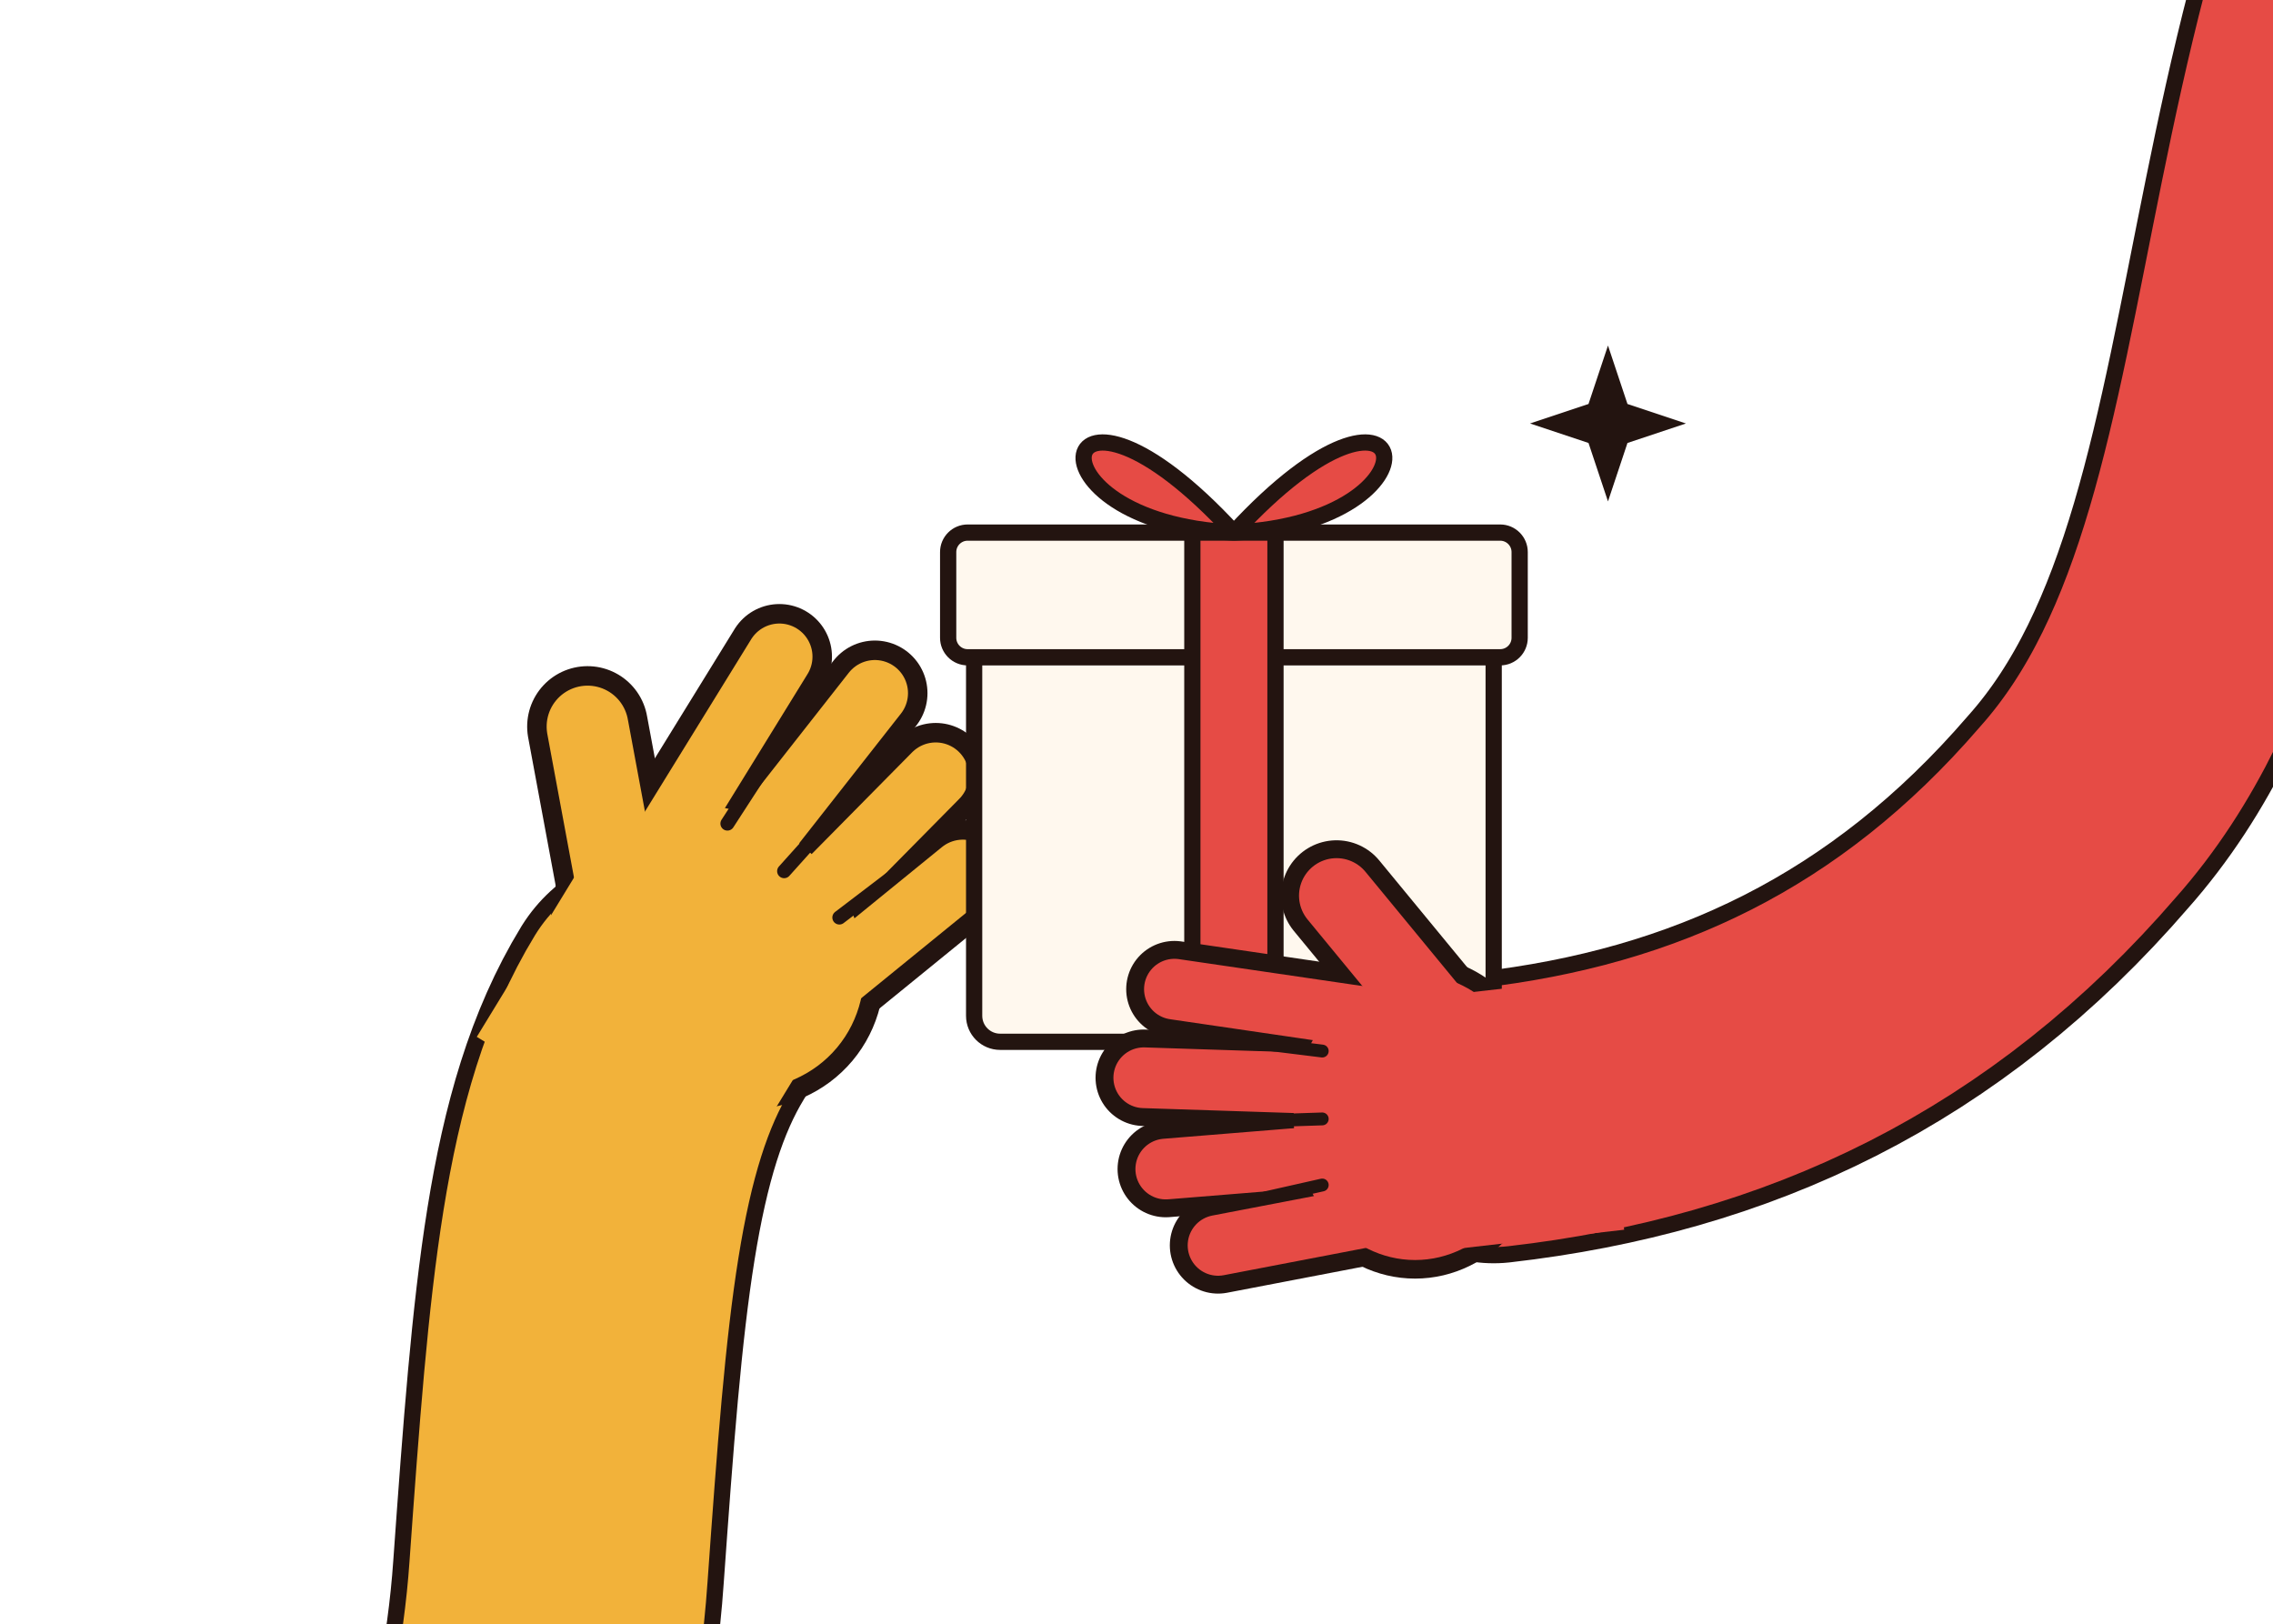
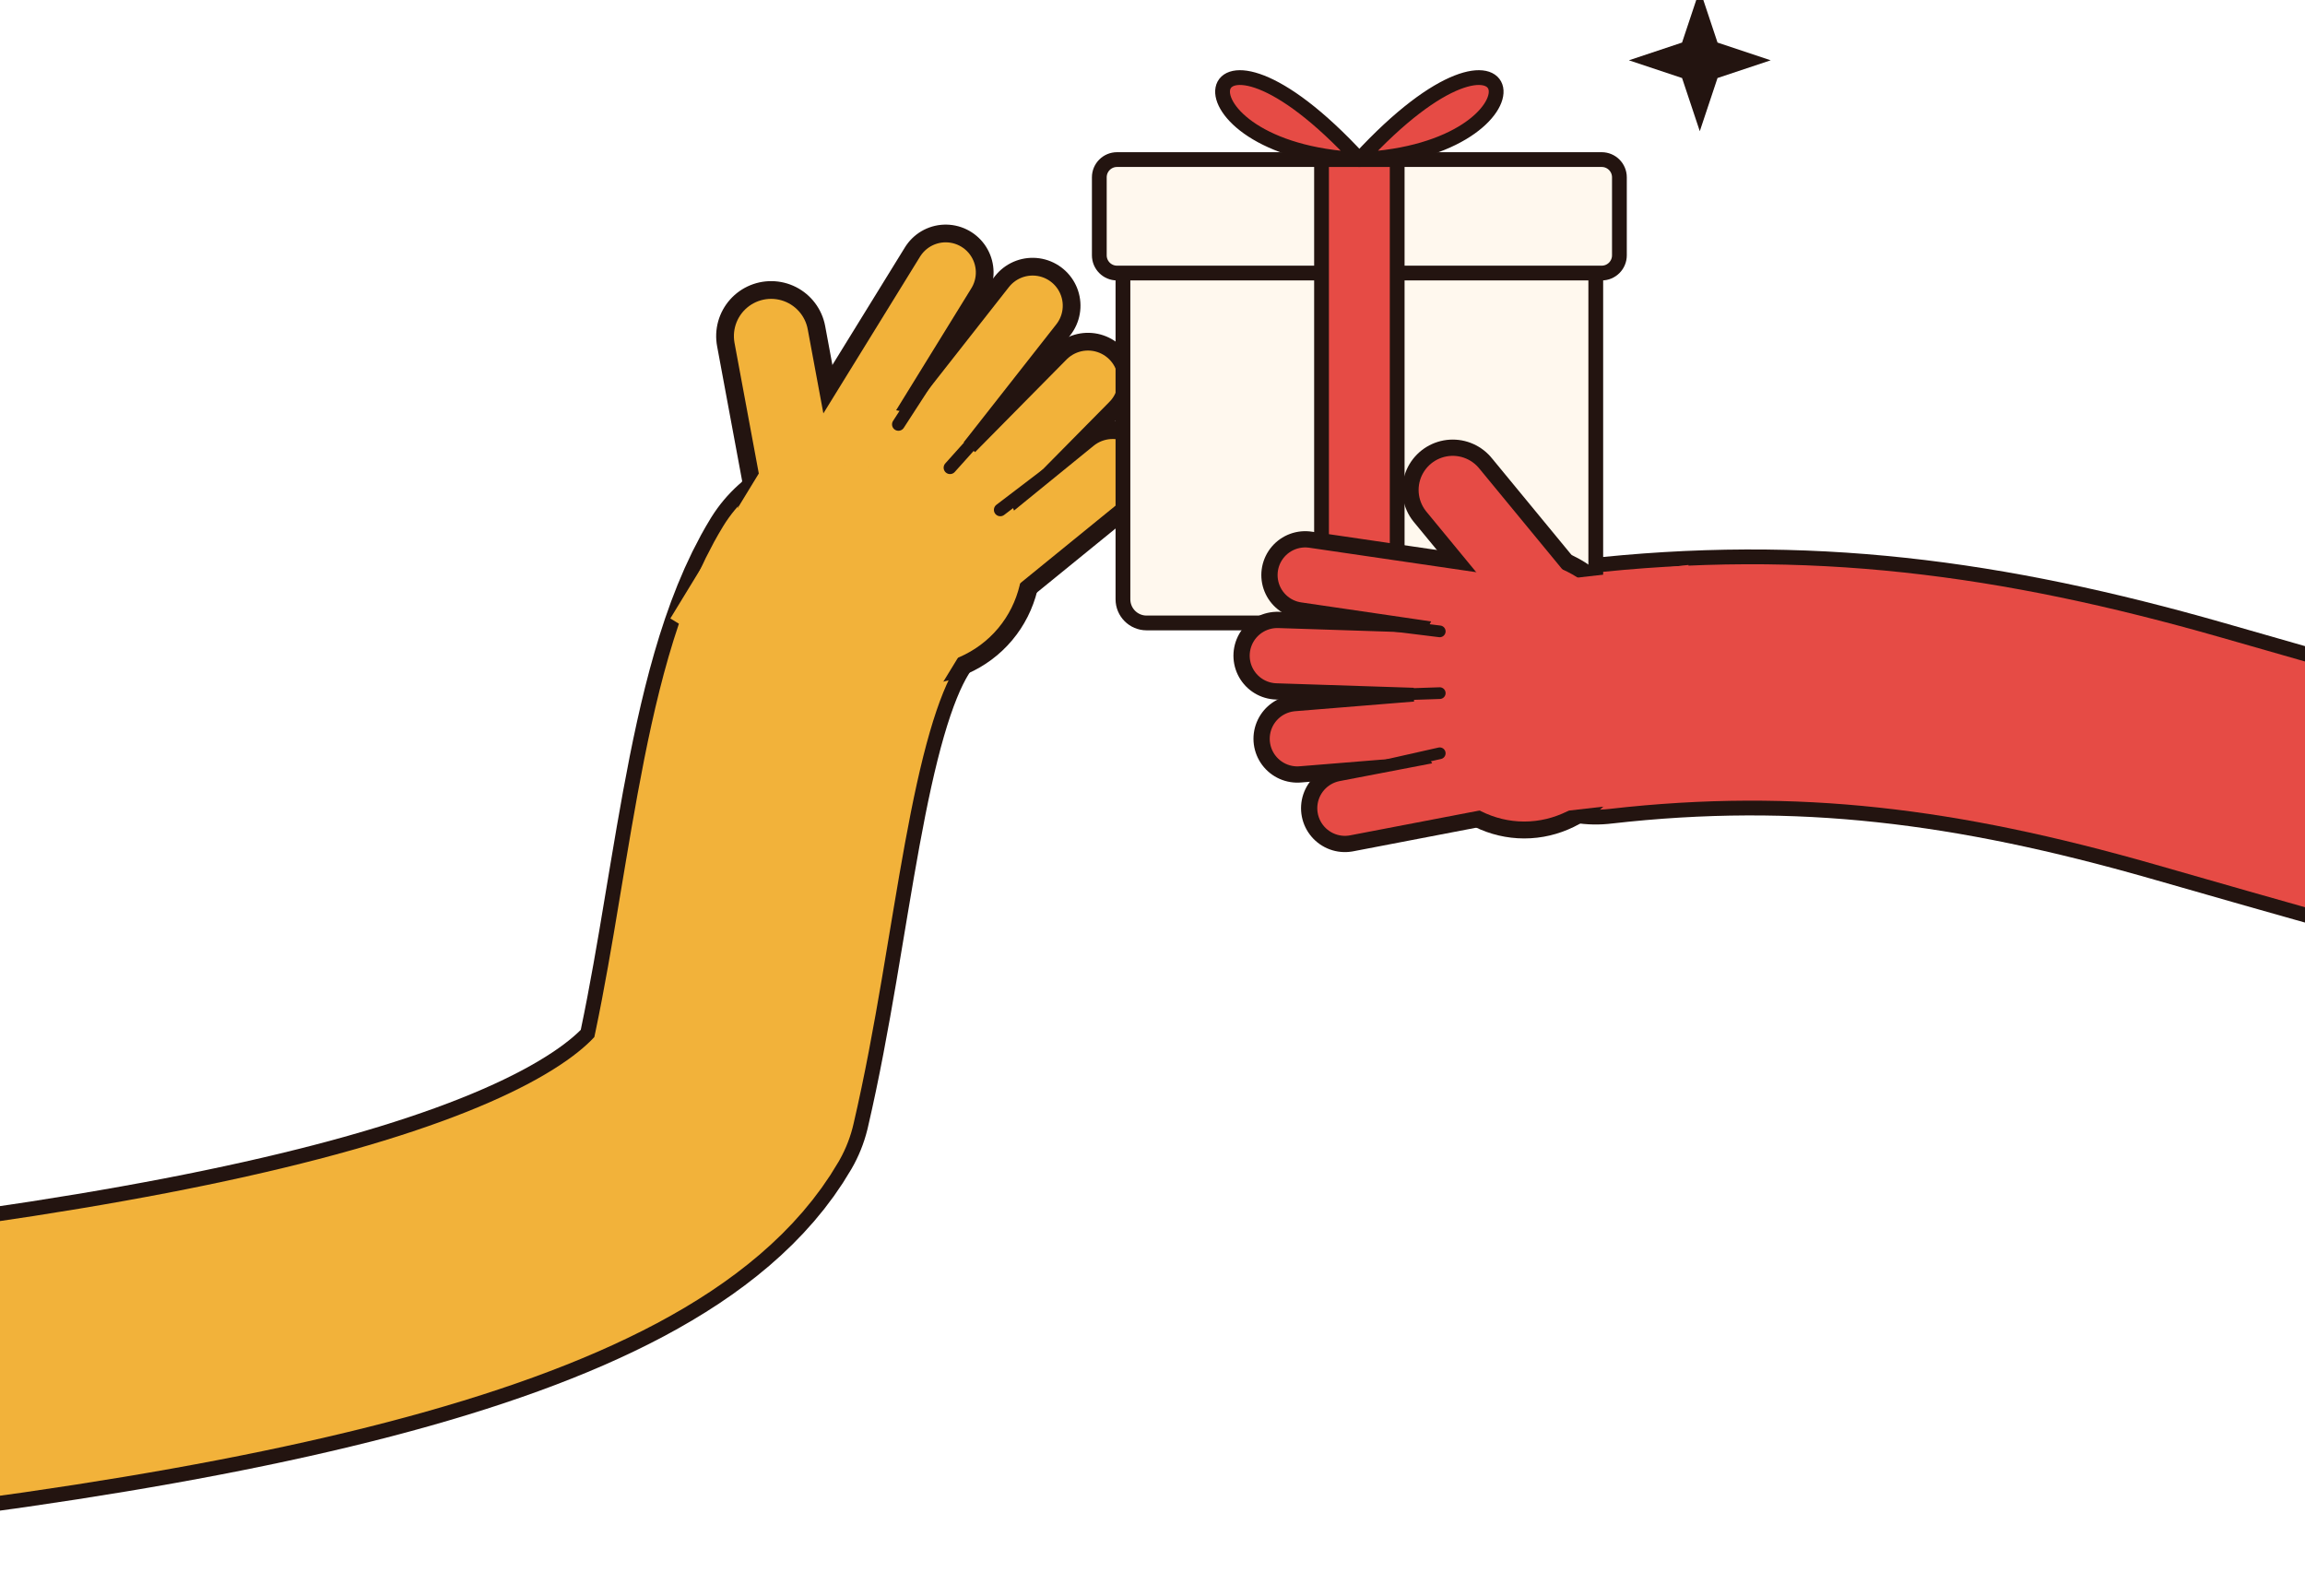
- <svg xmlns="http://www.w3.org/2000/svg" viewBox="290 40 350 250" role="img" aria-label="One arm hands a wrapped gift to another">
-   <path d="M -60 640 C 40 560, 150 520, 215 470 C 300 405, 300 320, 238 312 C 172 304, 160 392, 248 404 C 335 416, 372 340, 376 282 C 379 240, 381 214, 392 196" fill="none" stroke="#231410" stroke-width="51" stroke-linecap="round" stroke-linejoin="round" />
-   <path d="M -60 640 C 40 560, 150 520, 215 470 C 300 405, 300 320, 238 312 C 172 304, 160 392, 248 404 C 335 416, 372 340, 376 282 C 379 240, 381 214, 392 196" fill="none" stroke="#F2B23A" stroke-width="46" stroke-linecap="round" stroke-linejoin="round" />
+ <svg xmlns="http://www.w3.org/2000/svg" viewBox="250 95 390 270" role="img" aria-label="One arm hands a wrapped gift to another">
+   <path d="M -300 345 C 100 345, 340 335, 372 280 C 379 250, 381 214, 392 196" fill="none" stroke="#231410" stroke-width="51" stroke-linecap="round" stroke-linejoin="round" />
+   <path d="M -300 345 C 100 345, 340 335, 372 280 C 379 250, 381 214, 392 196" fill="none" stroke="#F2B23A" stroke-width="46" stroke-linecap="round" stroke-linejoin="round" />
  <g transform="translate(392 196) rotate(-50) scale(1.2 1.2)">
    <ellipse cx="11" cy="0" rx="19.6" ry="22.6" fill="#231410" />
    <line x1="8" y1="-14" x2="22" y2="-31" stroke="#231410" stroke-width="15.5" stroke-linecap="round" />
    <line x1="18" y1="-14" x2="44.692" y2="-17.911" stroke="#231410" stroke-width="13.5" stroke-linecap="round" />
    <line x1="18" y1="-4.5" x2="48.982" y2="-5.512" stroke="#231410" stroke-width="13.5" stroke-linecap="round" />
    <line x1="18" y1="5" x2="45.901" y2="7.266" stroke="#231410" stroke-width="13.5" stroke-linecap="round" />
    <line x1="18" y1="14" x2="38.585" y2="17.95" stroke="#231410" stroke-width="13.5" stroke-linecap="round" />
    <ellipse cx="11" cy="0" rx="17" ry="20" fill="#F2B23A" />
    <line x1="8" y1="-14" x2="22" y2="-31" stroke="#F2B23A" stroke-width="10.5" stroke-linecap="round" />
    <line x1="18" y1="-14" x2="44.692" y2="-17.911" stroke="#F2B23A" stroke-width="8.5" stroke-linecap="round" />
    <line x1="18" y1="-4.5" x2="48.982" y2="-5.512" stroke="#F2B23A" stroke-width="8.5" stroke-linecap="round" />
    <line x1="18" y1="5" x2="45.901" y2="7.266" stroke="#F2B23A" stroke-width="8.5" stroke-linecap="round" />
    <line x1="18" y1="14" x2="38.585" y2="17.95" stroke="#F2B23A" stroke-width="8.5" stroke-linecap="round" />
    <line x1="24" y1="-9.25" x2="37.917" y2="-10.975" stroke="#231410" stroke-width="1.8" stroke-linecap="round" />
    <line x1="24" y1="0.25" x2="38.993" y2="0.747" stroke="#231410" stroke-width="1.8" stroke-linecap="round" />
    <line x1="24" y1="9.5" x2="31.868" y2="11.274" stroke="#231410" stroke-width="1.8" stroke-linecap="round" />
  </g>
  <line x1="382.622" y1="211.364" x2="398.252" y2="185.757" stroke="#F2B23A" stroke-width="45" stroke-linecap="butt" />
-   <path d="M 690 -40 C 630 30, 650 120, 610 165 C 585 194, 555 208, 520 212" fill="none" stroke="#231410" stroke-width="45" stroke-linecap="round" stroke-linejoin="round" />
-   <path d="M 690 -40 C 630 30, 650 120, 610 165 C 585 194, 555 208, 520 212" fill="none" stroke="#E64B45" stroke-width="40" stroke-linecap="round" stroke-linejoin="round" />
+   <path d="M 1000 290 C 860 290, 700 245, 620 222 C 585 212, 555 208, 520 212" fill="none" stroke="#231410" stroke-width="45" stroke-linecap="round" stroke-linejoin="round" />
+   <path d="M 1000 290 C 860 290, 700 245, 620 222 C 585 212, 555 208, 520 212" fill="none" stroke="#E64B45" stroke-width="40" stroke-linecap="round" stroke-linejoin="round" />
  <g transform="translate(480 154)">
    <rect x="-40" y="-17.6" width="80" height="64" rx="4" fill="#FFF8EE" stroke="#231410" stroke-width="2.5" />
    <rect x="-44" y="-32" width="88" height="19.2" rx="3" fill="#FFF8EE" stroke="#231410" stroke-width="2.5" />
    <rect x="-6.4" y="-32" width="12.8" height="78.4" fill="#E64B45" stroke="#231410" stroke-width="2.5" />
    <path d="M0 -32 C -28 -62.4, -33.6 -33.6, 0 -32                C 33.6 -33.6, 28 -62.4, 0 -32" fill="#E64B45" stroke="#231410" stroke-width="2.5" stroke-linejoin="round" />
    <path d="M57.6 -60.8 l3 9 9 3 -9 3 -3 9 -3 -9 -9 -3 9 -3z" fill="#231410" />
  </g>
  <g transform="translate(520 212) rotate(180) scale(1.1 -1.1)">
    <ellipse cx="11" cy="0" rx="19.6" ry="22.6" fill="#231410" />
    <line x1="8" y1="-14" x2="22" y2="-31" stroke="#231410" stroke-width="15.5" stroke-linecap="round" />
    <line x1="18" y1="-14" x2="44.692" y2="-17.911" stroke="#231410" stroke-width="13.5" stroke-linecap="round" />
    <line x1="18" y1="-4.5" x2="48.982" y2="-5.512" stroke="#231410" stroke-width="13.5" stroke-linecap="round" />
    <line x1="18" y1="5" x2="45.901" y2="7.266" stroke="#231410" stroke-width="13.5" stroke-linecap="round" />
    <line x1="18" y1="14" x2="38.585" y2="17.95" stroke="#231410" stroke-width="13.5" stroke-linecap="round" />
    <ellipse cx="11" cy="0" rx="17" ry="20" fill="#E64B45" />
    <line x1="8" y1="-14" x2="22" y2="-31" stroke="#E64B45" stroke-width="10.5" stroke-linecap="round" />
    <line x1="18" y1="-14" x2="44.692" y2="-17.911" stroke="#E64B45" stroke-width="8.5" stroke-linecap="round" />
    <line x1="18" y1="-4.5" x2="48.982" y2="-5.512" stroke="#E64B45" stroke-width="8.5" stroke-linecap="round" />
    <line x1="18" y1="5" x2="45.901" y2="7.266" stroke="#E64B45" stroke-width="8.5" stroke-linecap="round" />
    <line x1="18" y1="14" x2="38.585" y2="17.95" stroke="#E64B45" stroke-width="8.5" stroke-linecap="round" />
    <line x1="24" y1="-9.25" x2="37.917" y2="-10.975" stroke="#231410" stroke-width="1.8" stroke-linecap="round" />
    <line x1="24" y1="0.25" x2="38.993" y2="0.747" stroke="#231410" stroke-width="1.8" stroke-linecap="round" />
    <line x1="24" y1="9.5" x2="31.868" y2="11.274" stroke="#231410" stroke-width="1.8" stroke-linecap="round" />
  </g>
  <line x1="537.884" y1="209.962" x2="508.077" y2="213.358" stroke="#E64B45" stroke-width="39" stroke-linecap="butt" />
</svg>
